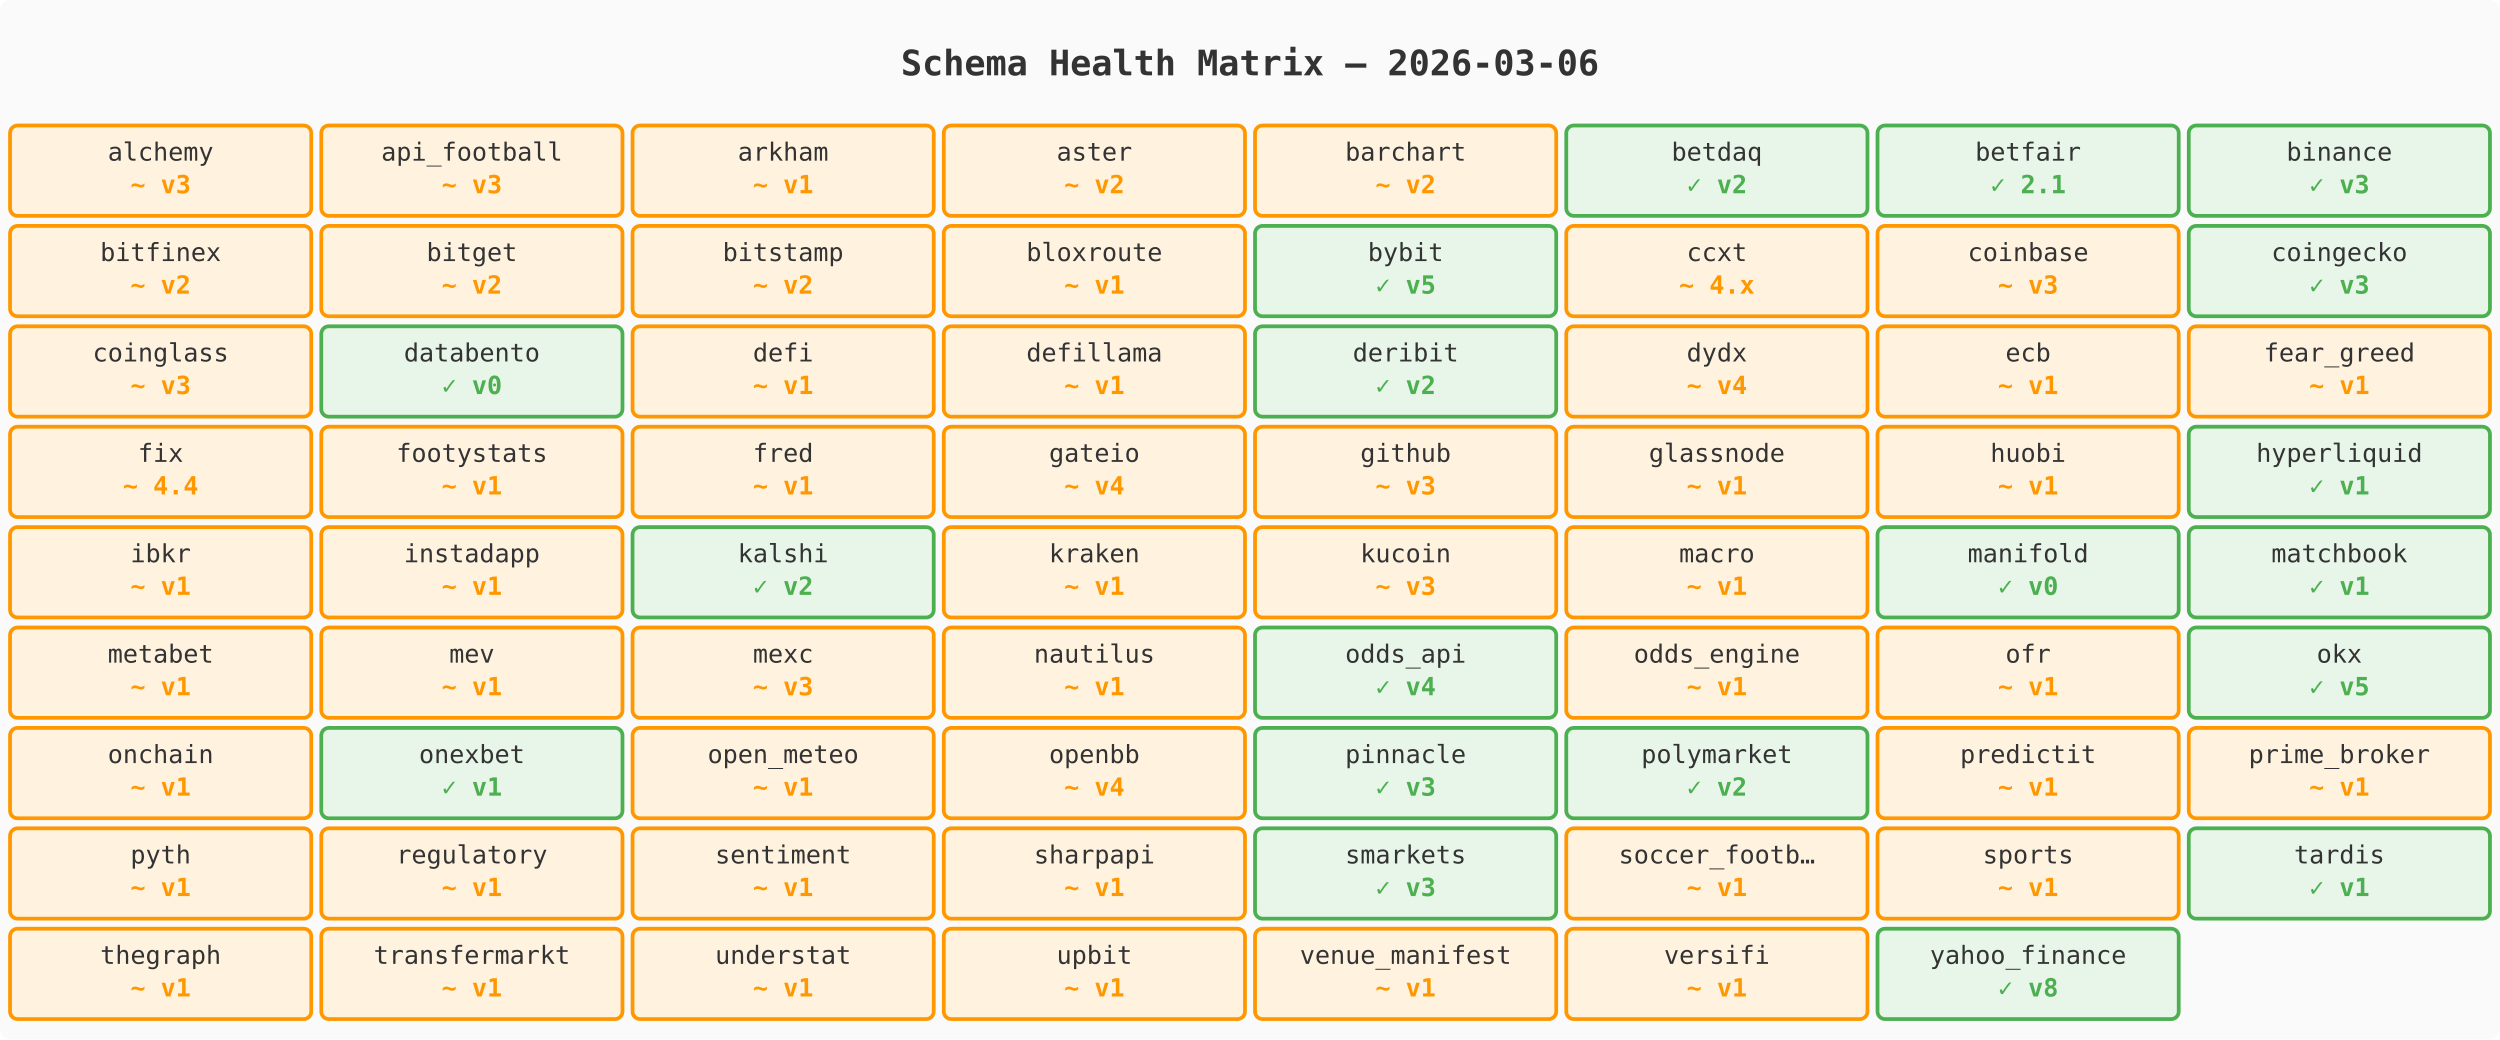
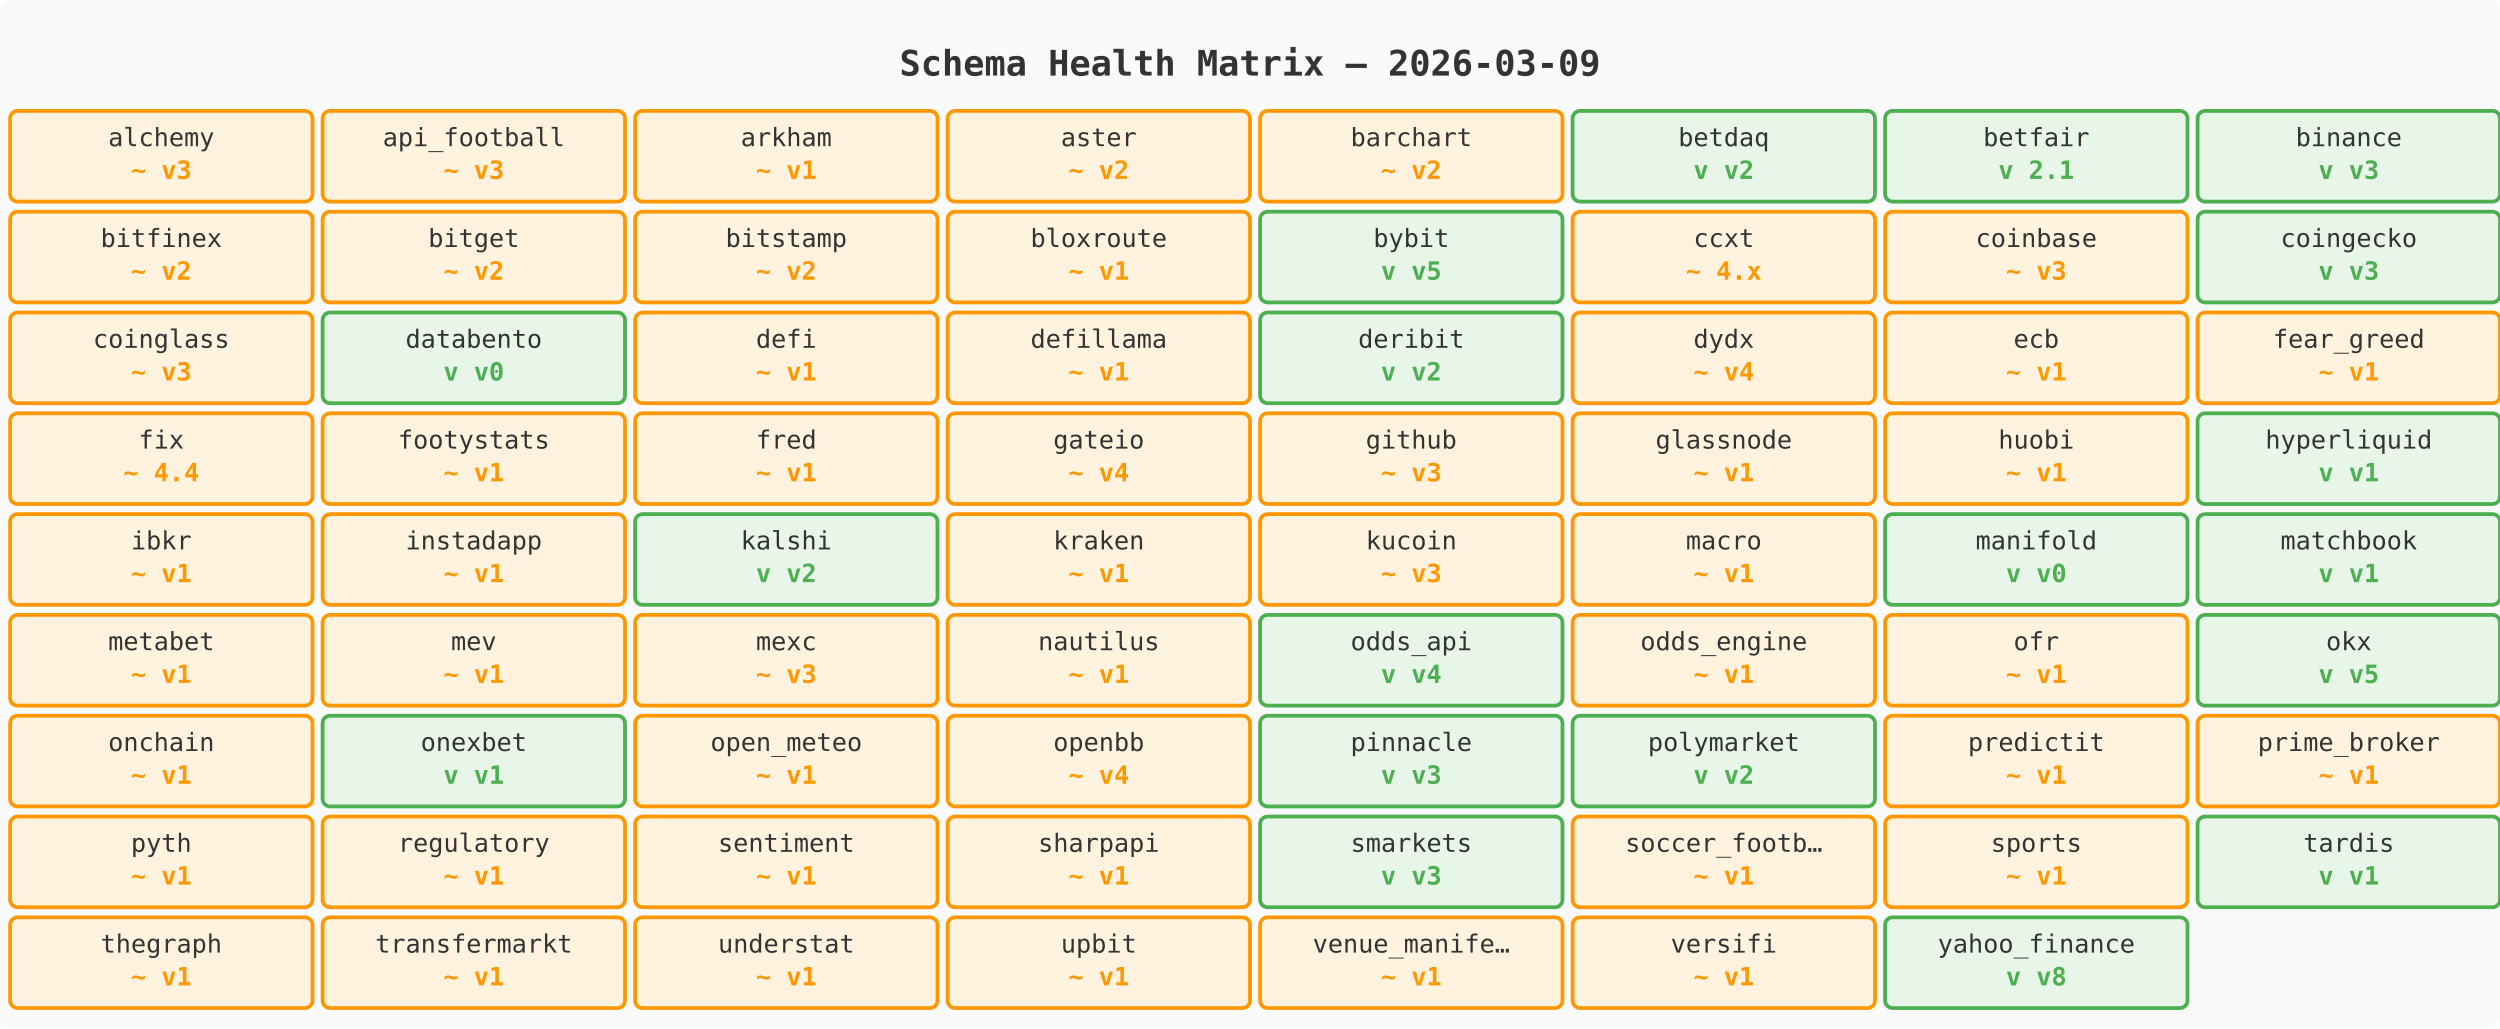
- <svg xmlns="http://www.w3.org/2000/svg" width="996" height="414" font-family="monospace" font-size="11">
-   <rect width="996" height="414" fill="#fafafa" rx="4" />
-   <text x="498" y="30" text-anchor="middle" font-size="14" font-weight="bold" fill="#333">
-     Schema Health Matrix — 2026-03-06
+ <svg xmlns="http://www.w3.org/2000/svg" width="992" height="408" font-family="monospace" font-size="11">
+   <rect width="992" height="408" fill="#fafafa" rx="4" />
+   <text x="496" y="30" text-anchor="middle" font-size="14" font-weight="bold" fill="#333">
+     Schema Health Matrix — 2026-03-09
  </text>
  <g>
-     <rect x="4" y="50" width="120" height="36" fill="#fff3e0" stroke="#ff9800" stroke-width="1.5" rx="3" />
-     <text x="64" y="64" text-anchor="middle" fill="#333" font-size="10">alchemy</text>
-     <text x="64" y="77" text-anchor="middle" fill="#ff9800" font-weight="bold" font-size="10">~ v3</text>
-   </g>
-   <g>
-     <rect x="128" y="50" width="120" height="36" fill="#fff3e0" stroke="#ff9800" stroke-width="1.5" rx="3" />
-     <text x="188" y="64" text-anchor="middle" fill="#333" font-size="10">api_football</text>
-     <text x="188" y="77" text-anchor="middle" fill="#ff9800" font-weight="bold" font-size="10">~ v3</text>
-   </g>
-   <g>
-     <rect x="252" y="50" width="120" height="36" fill="#fff3e0" stroke="#ff9800" stroke-width="1.5" rx="3" />
-     <text x="312" y="64" text-anchor="middle" fill="#333" font-size="10">arkham</text>
-     <text x="312" y="77" text-anchor="middle" fill="#ff9800" font-weight="bold" font-size="10">~ v1</text>
-   </g>
-   <g>
-     <rect x="376" y="50" width="120" height="36" fill="#fff3e0" stroke="#ff9800" stroke-width="1.5" rx="3" />
-     <text x="436" y="64" text-anchor="middle" fill="#333" font-size="10">aster</text>
-     <text x="436" y="77" text-anchor="middle" fill="#ff9800" font-weight="bold" font-size="10">~ v2</text>
-   </g>
-   <g>
-     <rect x="500" y="50" width="120" height="36" fill="#fff3e0" stroke="#ff9800" stroke-width="1.5" rx="3" />
-     <text x="560" y="64" text-anchor="middle" fill="#333" font-size="10">barchart</text>
-     <text x="560" y="77" text-anchor="middle" fill="#ff9800" font-weight="bold" font-size="10">~ v2</text>
-   </g>
-   <g>
-     <rect x="624" y="50" width="120" height="36" fill="#e8f5e9" stroke="#4caf50" stroke-width="1.5" rx="3" />
-     <text x="684" y="64" text-anchor="middle" fill="#333" font-size="10">betdaq</text>
-     <text x="684" y="77" text-anchor="middle" fill="#4caf50" font-weight="bold" font-size="10">✓ v2</text>
-   </g>
-   <g>
-     <rect x="748" y="50" width="120" height="36" fill="#e8f5e9" stroke="#4caf50" stroke-width="1.5" rx="3" />
-     <text x="808" y="64" text-anchor="middle" fill="#333" font-size="10">betfair</text>
-     <text x="808" y="77" text-anchor="middle" fill="#4caf50" font-weight="bold" font-size="10">✓ 2.1</text>
-   </g>
-   <g>
-     <rect x="872" y="50" width="120" height="36" fill="#e8f5e9" stroke="#4caf50" stroke-width="1.5" rx="3" />
-     <text x="932" y="64" text-anchor="middle" fill="#333" font-size="10">binance</text>
-     <text x="932" y="77" text-anchor="middle" fill="#4caf50" font-weight="bold" font-size="10">✓ v3</text>
-   </g>
-   <g>
-     <rect x="4" y="90" width="120" height="36" fill="#fff3e0" stroke="#ff9800" stroke-width="1.5" rx="3" />
-     <text x="64" y="104" text-anchor="middle" fill="#333" font-size="10">bitfinex</text>
-     <text x="64" y="117" text-anchor="middle" fill="#ff9800" font-weight="bold" font-size="10">~ v2</text>
-   </g>
-   <g>
-     <rect x="128" y="90" width="120" height="36" fill="#fff3e0" stroke="#ff9800" stroke-width="1.5" rx="3" />
-     <text x="188" y="104" text-anchor="middle" fill="#333" font-size="10">bitget</text>
-     <text x="188" y="117" text-anchor="middle" fill="#ff9800" font-weight="bold" font-size="10">~ v2</text>
-   </g>
-   <g>
-     <rect x="252" y="90" width="120" height="36" fill="#fff3e0" stroke="#ff9800" stroke-width="1.5" rx="3" />
-     <text x="312" y="104" text-anchor="middle" fill="#333" font-size="10">bitstamp</text>
-     <text x="312" y="117" text-anchor="middle" fill="#ff9800" font-weight="bold" font-size="10">~ v2</text>
-   </g>
-   <g>
-     <rect x="376" y="90" width="120" height="36" fill="#fff3e0" stroke="#ff9800" stroke-width="1.5" rx="3" />
-     <text x="436" y="104" text-anchor="middle" fill="#333" font-size="10">bloxroute</text>
-     <text x="436" y="117" text-anchor="middle" fill="#ff9800" font-weight="bold" font-size="10">~ v1</text>
-   </g>
-   <g>
-     <rect x="500" y="90" width="120" height="36" fill="#e8f5e9" stroke="#4caf50" stroke-width="1.5" rx="3" />
-     <text x="560" y="104" text-anchor="middle" fill="#333" font-size="10">bybit</text>
-     <text x="560" y="117" text-anchor="middle" fill="#4caf50" font-weight="bold" font-size="10">✓ v5</text>
-   </g>
-   <g>
-     <rect x="624" y="90" width="120" height="36" fill="#fff3e0" stroke="#ff9800" stroke-width="1.5" rx="3" />
-     <text x="684" y="104" text-anchor="middle" fill="#333" font-size="10">ccxt</text>
-     <text x="684" y="117" text-anchor="middle" fill="#ff9800" font-weight="bold" font-size="10">~ 4.x</text>
-   </g>
-   <g>
-     <rect x="748" y="90" width="120" height="36" fill="#fff3e0" stroke="#ff9800" stroke-width="1.5" rx="3" />
-     <text x="808" y="104" text-anchor="middle" fill="#333" font-size="10">coinbase</text>
-     <text x="808" y="117" text-anchor="middle" fill="#ff9800" font-weight="bold" font-size="10">~ v3</text>
-   </g>
-   <g>
-     <rect x="872" y="90" width="120" height="36" fill="#e8f5e9" stroke="#4caf50" stroke-width="1.5" rx="3" />
-     <text x="932" y="104" text-anchor="middle" fill="#333" font-size="10">coingecko</text>
-     <text x="932" y="117" text-anchor="middle" fill="#4caf50" font-weight="bold" font-size="10">✓ v3</text>
-   </g>
-   <g>
-     <rect x="4" y="130" width="120" height="36" fill="#fff3e0" stroke="#ff9800" stroke-width="1.5" rx="3" />
-     <text x="64" y="144" text-anchor="middle" fill="#333" font-size="10">coinglass</text>
-     <text x="64" y="157" text-anchor="middle" fill="#ff9800" font-weight="bold" font-size="10">~ v3</text>
-   </g>
-   <g>
-     <rect x="128" y="130" width="120" height="36" fill="#e8f5e9" stroke="#4caf50" stroke-width="1.5" rx="3" />
-     <text x="188" y="144" text-anchor="middle" fill="#333" font-size="10">databento</text>
-     <text x="188" y="157" text-anchor="middle" fill="#4caf50" font-weight="bold" font-size="10">✓ v0</text>
-   </g>
-   <g>
-     <rect x="252" y="130" width="120" height="36" fill="#fff3e0" stroke="#ff9800" stroke-width="1.5" rx="3" />
-     <text x="312" y="144" text-anchor="middle" fill="#333" font-size="10">defi</text>
-     <text x="312" y="157" text-anchor="middle" fill="#ff9800" font-weight="bold" font-size="10">~ v1</text>
-   </g>
-   <g>
-     <rect x="376" y="130" width="120" height="36" fill="#fff3e0" stroke="#ff9800" stroke-width="1.5" rx="3" />
-     <text x="436" y="144" text-anchor="middle" fill="#333" font-size="10">defillama</text>
-     <text x="436" y="157" text-anchor="middle" fill="#ff9800" font-weight="bold" font-size="10">~ v1</text>
-   </g>
-   <g>
-     <rect x="500" y="130" width="120" height="36" fill="#e8f5e9" stroke="#4caf50" stroke-width="1.5" rx="3" />
-     <text x="560" y="144" text-anchor="middle" fill="#333" font-size="10">deribit</text>
-     <text x="560" y="157" text-anchor="middle" fill="#4caf50" font-weight="bold" font-size="10">✓ v2</text>
-   </g>
-   <g>
-     <rect x="624" y="130" width="120" height="36" fill="#fff3e0" stroke="#ff9800" stroke-width="1.5" rx="3" />
-     <text x="684" y="144" text-anchor="middle" fill="#333" font-size="10">dydx</text>
-     <text x="684" y="157" text-anchor="middle" fill="#ff9800" font-weight="bold" font-size="10">~ v4</text>
-   </g>
-   <g>
-     <rect x="748" y="130" width="120" height="36" fill="#fff3e0" stroke="#ff9800" stroke-width="1.5" rx="3" />
-     <text x="808" y="144" text-anchor="middle" fill="#333" font-size="10">ecb</text>
-     <text x="808" y="157" text-anchor="middle" fill="#ff9800" font-weight="bold" font-size="10">~ v1</text>
-   </g>
-   <g>
-     <rect x="872" y="130" width="120" height="36" fill="#fff3e0" stroke="#ff9800" stroke-width="1.5" rx="3" />
-     <text x="932" y="144" text-anchor="middle" fill="#333" font-size="10">fear_greed</text>
-     <text x="932" y="157" text-anchor="middle" fill="#ff9800" font-weight="bold" font-size="10">~ v1</text>
-   </g>
-   <g>
-     <rect x="4" y="170" width="120" height="36" fill="#fff3e0" stroke="#ff9800" stroke-width="1.5" rx="3" />
-     <text x="64" y="184" text-anchor="middle" fill="#333" font-size="10">fix</text>
-     <text x="64" y="197" text-anchor="middle" fill="#ff9800" font-weight="bold" font-size="10">~ 4.4</text>
-   </g>
-   <g>
-     <rect x="128" y="170" width="120" height="36" fill="#fff3e0" stroke="#ff9800" stroke-width="1.5" rx="3" />
-     <text x="188" y="184" text-anchor="middle" fill="#333" font-size="10">footystats</text>
-     <text x="188" y="197" text-anchor="middle" fill="#ff9800" font-weight="bold" font-size="10">~ v1</text>
-   </g>
-   <g>
-     <rect x="252" y="170" width="120" height="36" fill="#fff3e0" stroke="#ff9800" stroke-width="1.5" rx="3" />
-     <text x="312" y="184" text-anchor="middle" fill="#333" font-size="10">fred</text>
-     <text x="312" y="197" text-anchor="middle" fill="#ff9800" font-weight="bold" font-size="10">~ v1</text>
-   </g>
-   <g>
-     <rect x="376" y="170" width="120" height="36" fill="#fff3e0" stroke="#ff9800" stroke-width="1.5" rx="3" />
-     <text x="436" y="184" text-anchor="middle" fill="#333" font-size="10">gateio</text>
-     <text x="436" y="197" text-anchor="middle" fill="#ff9800" font-weight="bold" font-size="10">~ v4</text>
-   </g>
-   <g>
-     <rect x="500" y="170" width="120" height="36" fill="#fff3e0" stroke="#ff9800" stroke-width="1.5" rx="3" />
-     <text x="560" y="184" text-anchor="middle" fill="#333" font-size="10">github</text>
-     <text x="560" y="197" text-anchor="middle" fill="#ff9800" font-weight="bold" font-size="10">~ v3</text>
-   </g>
-   <g>
-     <rect x="624" y="170" width="120" height="36" fill="#fff3e0" stroke="#ff9800" stroke-width="1.5" rx="3" />
-     <text x="684" y="184" text-anchor="middle" fill="#333" font-size="10">glassnode</text>
-     <text x="684" y="197" text-anchor="middle" fill="#ff9800" font-weight="bold" font-size="10">~ v1</text>
-   </g>
-   <g>
-     <rect x="748" y="170" width="120" height="36" fill="#fff3e0" stroke="#ff9800" stroke-width="1.5" rx="3" />
-     <text x="808" y="184" text-anchor="middle" fill="#333" font-size="10">huobi</text>
-     <text x="808" y="197" text-anchor="middle" fill="#ff9800" font-weight="bold" font-size="10">~ v1</text>
-   </g>
-   <g>
-     <rect x="872" y="170" width="120" height="36" fill="#e8f5e9" stroke="#4caf50" stroke-width="1.5" rx="3" />
-     <text x="932" y="184" text-anchor="middle" fill="#333" font-size="10">hyperliquid</text>
-     <text x="932" y="197" text-anchor="middle" fill="#4caf50" font-weight="bold" font-size="10">✓ v1</text>
-   </g>
-   <g>
-     <rect x="4" y="210" width="120" height="36" fill="#fff3e0" stroke="#ff9800" stroke-width="1.5" rx="3" />
-     <text x="64" y="224" text-anchor="middle" fill="#333" font-size="10">ibkr</text>
-     <text x="64" y="237" text-anchor="middle" fill="#ff9800" font-weight="bold" font-size="10">~ v1</text>
-   </g>
-   <g>
-     <rect x="128" y="210" width="120" height="36" fill="#fff3e0" stroke="#ff9800" stroke-width="1.5" rx="3" />
-     <text x="188" y="224" text-anchor="middle" fill="#333" font-size="10">instadapp</text>
-     <text x="188" y="237" text-anchor="middle" fill="#ff9800" font-weight="bold" font-size="10">~ v1</text>
-   </g>
-   <g>
-     <rect x="252" y="210" width="120" height="36" fill="#e8f5e9" stroke="#4caf50" stroke-width="1.5" rx="3" />
-     <text x="312" y="224" text-anchor="middle" fill="#333" font-size="10">kalshi</text>
-     <text x="312" y="237" text-anchor="middle" fill="#4caf50" font-weight="bold" font-size="10">✓ v2</text>
-   </g>
-   <g>
-     <rect x="376" y="210" width="120" height="36" fill="#fff3e0" stroke="#ff9800" stroke-width="1.5" rx="3" />
-     <text x="436" y="224" text-anchor="middle" fill="#333" font-size="10">kraken</text>
-     <text x="436" y="237" text-anchor="middle" fill="#ff9800" font-weight="bold" font-size="10">~ v1</text>
-   </g>
-   <g>
-     <rect x="500" y="210" width="120" height="36" fill="#fff3e0" stroke="#ff9800" stroke-width="1.5" rx="3" />
-     <text x="560" y="224" text-anchor="middle" fill="#333" font-size="10">kucoin</text>
-     <text x="560" y="237" text-anchor="middle" fill="#ff9800" font-weight="bold" font-size="10">~ v3</text>
-   </g>
-   <g>
-     <rect x="624" y="210" width="120" height="36" fill="#fff3e0" stroke="#ff9800" stroke-width="1.5" rx="3" />
-     <text x="684" y="224" text-anchor="middle" fill="#333" font-size="10">macro</text>
-     <text x="684" y="237" text-anchor="middle" fill="#ff9800" font-weight="bold" font-size="10">~ v1</text>
-   </g>
-   <g>
-     <rect x="748" y="210" width="120" height="36" fill="#e8f5e9" stroke="#4caf50" stroke-width="1.5" rx="3" />
-     <text x="808" y="224" text-anchor="middle" fill="#333" font-size="10">manifold</text>
-     <text x="808" y="237" text-anchor="middle" fill="#4caf50" font-weight="bold" font-size="10">✓ v0</text>
-   </g>
-   <g>
-     <rect x="872" y="210" width="120" height="36" fill="#e8f5e9" stroke="#4caf50" stroke-width="1.5" rx="3" />
-     <text x="932" y="224" text-anchor="middle" fill="#333" font-size="10">matchbook</text>
-     <text x="932" y="237" text-anchor="middle" fill="#4caf50" font-weight="bold" font-size="10">✓ v1</text>
-   </g>
-   <g>
-     <rect x="4" y="250" width="120" height="36" fill="#fff3e0" stroke="#ff9800" stroke-width="1.5" rx="3" />
-     <text x="64" y="264" text-anchor="middle" fill="#333" font-size="10">metabet</text>
-     <text x="64" y="277" text-anchor="middle" fill="#ff9800" font-weight="bold" font-size="10">~ v1</text>
-   </g>
-   <g>
-     <rect x="128" y="250" width="120" height="36" fill="#fff3e0" stroke="#ff9800" stroke-width="1.5" rx="3" />
-     <text x="188" y="264" text-anchor="middle" fill="#333" font-size="10">mev</text>
-     <text x="188" y="277" text-anchor="middle" fill="#ff9800" font-weight="bold" font-size="10">~ v1</text>
-   </g>
-   <g>
-     <rect x="252" y="250" width="120" height="36" fill="#fff3e0" stroke="#ff9800" stroke-width="1.5" rx="3" />
-     <text x="312" y="264" text-anchor="middle" fill="#333" font-size="10">mexc</text>
-     <text x="312" y="277" text-anchor="middle" fill="#ff9800" font-weight="bold" font-size="10">~ v3</text>
-   </g>
-   <g>
-     <rect x="376" y="250" width="120" height="36" fill="#fff3e0" stroke="#ff9800" stroke-width="1.5" rx="3" />
-     <text x="436" y="264" text-anchor="middle" fill="#333" font-size="10">nautilus</text>
-     <text x="436" y="277" text-anchor="middle" fill="#ff9800" font-weight="bold" font-size="10">~ v1</text>
-   </g>
-   <g>
-     <rect x="500" y="250" width="120" height="36" fill="#e8f5e9" stroke="#4caf50" stroke-width="1.5" rx="3" />
-     <text x="560" y="264" text-anchor="middle" fill="#333" font-size="10">odds_api</text>
-     <text x="560" y="277" text-anchor="middle" fill="#4caf50" font-weight="bold" font-size="10">✓ v4</text>
-   </g>
-   <g>
-     <rect x="624" y="250" width="120" height="36" fill="#fff3e0" stroke="#ff9800" stroke-width="1.5" rx="3" />
-     <text x="684" y="264" text-anchor="middle" fill="#333" font-size="10">odds_engine</text>
-     <text x="684" y="277" text-anchor="middle" fill="#ff9800" font-weight="bold" font-size="10">~ v1</text>
-   </g>
-   <g>
-     <rect x="748" y="250" width="120" height="36" fill="#fff3e0" stroke="#ff9800" stroke-width="1.5" rx="3" />
-     <text x="808" y="264" text-anchor="middle" fill="#333" font-size="10">ofr</text>
-     <text x="808" y="277" text-anchor="middle" fill="#ff9800" font-weight="bold" font-size="10">~ v1</text>
-   </g>
-   <g>
-     <rect x="872" y="250" width="120" height="36" fill="#e8f5e9" stroke="#4caf50" stroke-width="1.5" rx="3" />
-     <text x="932" y="264" text-anchor="middle" fill="#333" font-size="10">okx</text>
-     <text x="932" y="277" text-anchor="middle" fill="#4caf50" font-weight="bold" font-size="10">✓ v5</text>
-   </g>
-   <g>
-     <rect x="4" y="290" width="120" height="36" fill="#fff3e0" stroke="#ff9800" stroke-width="1.5" rx="3" />
-     <text x="64" y="304" text-anchor="middle" fill="#333" font-size="10">onchain</text>
-     <text x="64" y="317" text-anchor="middle" fill="#ff9800" font-weight="bold" font-size="10">~ v1</text>
-   </g>
-   <g>
-     <rect x="128" y="290" width="120" height="36" fill="#e8f5e9" stroke="#4caf50" stroke-width="1.5" rx="3" />
-     <text x="188" y="304" text-anchor="middle" fill="#333" font-size="10">onexbet</text>
-     <text x="188" y="317" text-anchor="middle" fill="#4caf50" font-weight="bold" font-size="10">✓ v1</text>
-   </g>
-   <g>
-     <rect x="252" y="290" width="120" height="36" fill="#fff3e0" stroke="#ff9800" stroke-width="1.5" rx="3" />
-     <text x="312" y="304" text-anchor="middle" fill="#333" font-size="10">open_meteo</text>
-     <text x="312" y="317" text-anchor="middle" fill="#ff9800" font-weight="bold" font-size="10">~ v1</text>
-   </g>
-   <g>
-     <rect x="376" y="290" width="120" height="36" fill="#fff3e0" stroke="#ff9800" stroke-width="1.5" rx="3" />
-     <text x="436" y="304" text-anchor="middle" fill="#333" font-size="10">openbb</text>
-     <text x="436" y="317" text-anchor="middle" fill="#ff9800" font-weight="bold" font-size="10">~ v4</text>
-   </g>
-   <g>
-     <rect x="500" y="290" width="120" height="36" fill="#e8f5e9" stroke="#4caf50" stroke-width="1.5" rx="3" />
-     <text x="560" y="304" text-anchor="middle" fill="#333" font-size="10">pinnacle</text>
-     <text x="560" y="317" text-anchor="middle" fill="#4caf50" font-weight="bold" font-size="10">✓ v3</text>
-   </g>
-   <g>
-     <rect x="624" y="290" width="120" height="36" fill="#e8f5e9" stroke="#4caf50" stroke-width="1.5" rx="3" />
-     <text x="684" y="304" text-anchor="middle" fill="#333" font-size="10">polymarket</text>
-     <text x="684" y="317" text-anchor="middle" fill="#4caf50" font-weight="bold" font-size="10">✓ v2</text>
-   </g>
-   <g>
-     <rect x="748" y="290" width="120" height="36" fill="#fff3e0" stroke="#ff9800" stroke-width="1.5" rx="3" />
-     <text x="808" y="304" text-anchor="middle" fill="#333" font-size="10">predictit</text>
-     <text x="808" y="317" text-anchor="middle" fill="#ff9800" font-weight="bold" font-size="10">~ v1</text>
-   </g>
-   <g>
-     <rect x="872" y="290" width="120" height="36" fill="#fff3e0" stroke="#ff9800" stroke-width="1.5" rx="3" />
-     <text x="932" y="304" text-anchor="middle" fill="#333" font-size="10">prime_broker</text>
-     <text x="932" y="317" text-anchor="middle" fill="#ff9800" font-weight="bold" font-size="10">~ v1</text>
-   </g>
-   <g>
-     <rect x="4" y="330" width="120" height="36" fill="#fff3e0" stroke="#ff9800" stroke-width="1.5" rx="3" />
-     <text x="64" y="344" text-anchor="middle" fill="#333" font-size="10">pyth</text>
-     <text x="64" y="357" text-anchor="middle" fill="#ff9800" font-weight="bold" font-size="10">~ v1</text>
-   </g>
-   <g>
-     <rect x="128" y="330" width="120" height="36" fill="#fff3e0" stroke="#ff9800" stroke-width="1.5" rx="3" />
-     <text x="188" y="344" text-anchor="middle" fill="#333" font-size="10">regulatory</text>
-     <text x="188" y="357" text-anchor="middle" fill="#ff9800" font-weight="bold" font-size="10">~ v1</text>
-   </g>
-   <g>
-     <rect x="252" y="330" width="120" height="36" fill="#fff3e0" stroke="#ff9800" stroke-width="1.5" rx="3" />
-     <text x="312" y="344" text-anchor="middle" fill="#333" font-size="10">sentiment</text>
-     <text x="312" y="357" text-anchor="middle" fill="#ff9800" font-weight="bold" font-size="10">~ v1</text>
-   </g>
-   <g>
-     <rect x="376" y="330" width="120" height="36" fill="#fff3e0" stroke="#ff9800" stroke-width="1.5" rx="3" />
-     <text x="436" y="344" text-anchor="middle" fill="#333" font-size="10">sharpapi</text>
-     <text x="436" y="357" text-anchor="middle" fill="#ff9800" font-weight="bold" font-size="10">~ v1</text>
-   </g>
-   <g>
-     <rect x="500" y="330" width="120" height="36" fill="#e8f5e9" stroke="#4caf50" stroke-width="1.5" rx="3" />
-     <text x="560" y="344" text-anchor="middle" fill="#333" font-size="10">smarkets</text>
-     <text x="560" y="357" text-anchor="middle" fill="#4caf50" font-weight="bold" font-size="10">✓ v3</text>
-   </g>
-   <g>
-     <rect x="624" y="330" width="120" height="36" fill="#fff3e0" stroke="#ff9800" stroke-width="1.5" rx="3" />
-     <text x="684" y="344" text-anchor="middle" fill="#333" font-size="10">soccer_footb…</text>
-     <text x="684" y="357" text-anchor="middle" fill="#ff9800" font-weight="bold" font-size="10">~ v1</text>
-   </g>
-   <g>
-     <rect x="748" y="330" width="120" height="36" fill="#fff3e0" stroke="#ff9800" stroke-width="1.5" rx="3" />
-     <text x="808" y="344" text-anchor="middle" fill="#333" font-size="10">sports</text>
-     <text x="808" y="357" text-anchor="middle" fill="#ff9800" font-weight="bold" font-size="10">~ v1</text>
-   </g>
-   <g>
-     <rect x="872" y="330" width="120" height="36" fill="#e8f5e9" stroke="#4caf50" stroke-width="1.5" rx="3" />
-     <text x="932" y="344" text-anchor="middle" fill="#333" font-size="10">tardis</text>
-     <text x="932" y="357" text-anchor="middle" fill="#4caf50" font-weight="bold" font-size="10">✓ v1</text>
-   </g>
-   <g>
-     <rect x="4" y="370" width="120" height="36" fill="#fff3e0" stroke="#ff9800" stroke-width="1.5" rx="3" />
-     <text x="64" y="384" text-anchor="middle" fill="#333" font-size="10">thegraph</text>
-     <text x="64" y="397" text-anchor="middle" fill="#ff9800" font-weight="bold" font-size="10">~ v1</text>
-   </g>
-   <g>
-     <rect x="128" y="370" width="120" height="36" fill="#fff3e0" stroke="#ff9800" stroke-width="1.5" rx="3" />
-     <text x="188" y="384" text-anchor="middle" fill="#333" font-size="10">transfermarkt</text>
-     <text x="188" y="397" text-anchor="middle" fill="#ff9800" font-weight="bold" font-size="10">~ v1</text>
-   </g>
-   <g>
-     <rect x="252" y="370" width="120" height="36" fill="#fff3e0" stroke="#ff9800" stroke-width="1.5" rx="3" />
-     <text x="312" y="384" text-anchor="middle" fill="#333" font-size="10">understat</text>
-     <text x="312" y="397" text-anchor="middle" fill="#ff9800" font-weight="bold" font-size="10">~ v1</text>
-   </g>
-   <g>
-     <rect x="376" y="370" width="120" height="36" fill="#fff3e0" stroke="#ff9800" stroke-width="1.5" rx="3" />
-     <text x="436" y="384" text-anchor="middle" fill="#333" font-size="10">upbit</text>
-     <text x="436" y="397" text-anchor="middle" fill="#ff9800" font-weight="bold" font-size="10">~ v1</text>
-   </g>
-   <g>
-     <rect x="500" y="370" width="120" height="36" fill="#fff3e0" stroke="#ff9800" stroke-width="1.5" rx="3" />
-     <text x="560" y="384" text-anchor="middle" fill="#333" font-size="10">venue_manifest</text>
-     <text x="560" y="397" text-anchor="middle" fill="#ff9800" font-weight="bold" font-size="10">~ v1</text>
-   </g>
-   <g>
-     <rect x="624" y="370" width="120" height="36" fill="#fff3e0" stroke="#ff9800" stroke-width="1.5" rx="3" />
-     <text x="684" y="384" text-anchor="middle" fill="#333" font-size="10">versifi</text>
-     <text x="684" y="397" text-anchor="middle" fill="#ff9800" font-weight="bold" font-size="10">~ v1</text>
-   </g>
-   <g>
-     <rect x="748" y="370" width="120" height="36" fill="#e8f5e9" stroke="#4caf50" stroke-width="1.5" rx="3" />
-     <text x="808" y="384" text-anchor="middle" fill="#333" font-size="10">yahoo_finance</text>
-     <text x="808" y="397" text-anchor="middle" fill="#4caf50" font-weight="bold" font-size="10">✓ v8</text>
+     <rect x="4" y="44" width="120" height="36" fill="#fff3e0" stroke="#ff9800" stroke-width="1.5" rx="3" />
+     <text x="64" y="58" text-anchor="middle" fill="#333" font-size="10">alchemy</text>
+     <text x="64" y="71" text-anchor="middle" fill="#ff9800" font-weight="bold" font-size="10">~ v3</text>
+   </g>
+   <g>
+     <rect x="128" y="44" width="120" height="36" fill="#fff3e0" stroke="#ff9800" stroke-width="1.5" rx="3" />
+     <text x="188" y="58" text-anchor="middle" fill="#333" font-size="10">api_football</text>
+     <text x="188" y="71" text-anchor="middle" fill="#ff9800" font-weight="bold" font-size="10">~ v3</text>
+   </g>
+   <g>
+     <rect x="252" y="44" width="120" height="36" fill="#fff3e0" stroke="#ff9800" stroke-width="1.5" rx="3" />
+     <text x="312" y="58" text-anchor="middle" fill="#333" font-size="10">arkham</text>
+     <text x="312" y="71" text-anchor="middle" fill="#ff9800" font-weight="bold" font-size="10">~ v1</text>
+   </g>
+   <g>
+     <rect x="376" y="44" width="120" height="36" fill="#fff3e0" stroke="#ff9800" stroke-width="1.5" rx="3" />
+     <text x="436" y="58" text-anchor="middle" fill="#333" font-size="10">aster</text>
+     <text x="436" y="71" text-anchor="middle" fill="#ff9800" font-weight="bold" font-size="10">~ v2</text>
+   </g>
+   <g>
+     <rect x="500" y="44" width="120" height="36" fill="#fff3e0" stroke="#ff9800" stroke-width="1.5" rx="3" />
+     <text x="560" y="58" text-anchor="middle" fill="#333" font-size="10">barchart</text>
+     <text x="560" y="71" text-anchor="middle" fill="#ff9800" font-weight="bold" font-size="10">~ v2</text>
+   </g>
+   <g>
+     <rect x="624" y="44" width="120" height="36" fill="#e8f5e9" stroke="#4caf50" stroke-width="1.5" rx="3" />
+     <text x="684" y="58" text-anchor="middle" fill="#333" font-size="10">betdaq</text>
+     <text x="684" y="71" text-anchor="middle" fill="#4caf50" font-weight="bold" font-size="10">v v2</text>
+   </g>
+   <g>
+     <rect x="748" y="44" width="120" height="36" fill="#e8f5e9" stroke="#4caf50" stroke-width="1.5" rx="3" />
+     <text x="808" y="58" text-anchor="middle" fill="#333" font-size="10">betfair</text>
+     <text x="808" y="71" text-anchor="middle" fill="#4caf50" font-weight="bold" font-size="10">v 2.1</text>
+   </g>
+   <g>
+     <rect x="872" y="44" width="120" height="36" fill="#e8f5e9" stroke="#4caf50" stroke-width="1.5" rx="3" />
+     <text x="932" y="58" text-anchor="middle" fill="#333" font-size="10">binance</text>
+     <text x="932" y="71" text-anchor="middle" fill="#4caf50" font-weight="bold" font-size="10">v v3</text>
+   </g>
+   <g>
+     <rect x="4" y="84" width="120" height="36" fill="#fff3e0" stroke="#ff9800" stroke-width="1.5" rx="3" />
+     <text x="64" y="98" text-anchor="middle" fill="#333" font-size="10">bitfinex</text>
+     <text x="64" y="111" text-anchor="middle" fill="#ff9800" font-weight="bold" font-size="10">~ v2</text>
+   </g>
+   <g>
+     <rect x="128" y="84" width="120" height="36" fill="#fff3e0" stroke="#ff9800" stroke-width="1.5" rx="3" />
+     <text x="188" y="98" text-anchor="middle" fill="#333" font-size="10">bitget</text>
+     <text x="188" y="111" text-anchor="middle" fill="#ff9800" font-weight="bold" font-size="10">~ v2</text>
+   </g>
+   <g>
+     <rect x="252" y="84" width="120" height="36" fill="#fff3e0" stroke="#ff9800" stroke-width="1.5" rx="3" />
+     <text x="312" y="98" text-anchor="middle" fill="#333" font-size="10">bitstamp</text>
+     <text x="312" y="111" text-anchor="middle" fill="#ff9800" font-weight="bold" font-size="10">~ v2</text>
+   </g>
+   <g>
+     <rect x="376" y="84" width="120" height="36" fill="#fff3e0" stroke="#ff9800" stroke-width="1.5" rx="3" />
+     <text x="436" y="98" text-anchor="middle" fill="#333" font-size="10">bloxroute</text>
+     <text x="436" y="111" text-anchor="middle" fill="#ff9800" font-weight="bold" font-size="10">~ v1</text>
+   </g>
+   <g>
+     <rect x="500" y="84" width="120" height="36" fill="#e8f5e9" stroke="#4caf50" stroke-width="1.5" rx="3" />
+     <text x="560" y="98" text-anchor="middle" fill="#333" font-size="10">bybit</text>
+     <text x="560" y="111" text-anchor="middle" fill="#4caf50" font-weight="bold" font-size="10">v v5</text>
+   </g>
+   <g>
+     <rect x="624" y="84" width="120" height="36" fill="#fff3e0" stroke="#ff9800" stroke-width="1.5" rx="3" />
+     <text x="684" y="98" text-anchor="middle" fill="#333" font-size="10">ccxt</text>
+     <text x="684" y="111" text-anchor="middle" fill="#ff9800" font-weight="bold" font-size="10">~ 4.x</text>
+   </g>
+   <g>
+     <rect x="748" y="84" width="120" height="36" fill="#fff3e0" stroke="#ff9800" stroke-width="1.5" rx="3" />
+     <text x="808" y="98" text-anchor="middle" fill="#333" font-size="10">coinbase</text>
+     <text x="808" y="111" text-anchor="middle" fill="#ff9800" font-weight="bold" font-size="10">~ v3</text>
+   </g>
+   <g>
+     <rect x="872" y="84" width="120" height="36" fill="#e8f5e9" stroke="#4caf50" stroke-width="1.5" rx="3" />
+     <text x="932" y="98" text-anchor="middle" fill="#333" font-size="10">coingecko</text>
+     <text x="932" y="111" text-anchor="middle" fill="#4caf50" font-weight="bold" font-size="10">v v3</text>
+   </g>
+   <g>
+     <rect x="4" y="124" width="120" height="36" fill="#fff3e0" stroke="#ff9800" stroke-width="1.5" rx="3" />
+     <text x="64" y="138" text-anchor="middle" fill="#333" font-size="10">coinglass</text>
+     <text x="64" y="151" text-anchor="middle" fill="#ff9800" font-weight="bold" font-size="10">~ v3</text>
+   </g>
+   <g>
+     <rect x="128" y="124" width="120" height="36" fill="#e8f5e9" stroke="#4caf50" stroke-width="1.5" rx="3" />
+     <text x="188" y="138" text-anchor="middle" fill="#333" font-size="10">databento</text>
+     <text x="188" y="151" text-anchor="middle" fill="#4caf50" font-weight="bold" font-size="10">v v0</text>
+   </g>
+   <g>
+     <rect x="252" y="124" width="120" height="36" fill="#fff3e0" stroke="#ff9800" stroke-width="1.5" rx="3" />
+     <text x="312" y="138" text-anchor="middle" fill="#333" font-size="10">defi</text>
+     <text x="312" y="151" text-anchor="middle" fill="#ff9800" font-weight="bold" font-size="10">~ v1</text>
+   </g>
+   <g>
+     <rect x="376" y="124" width="120" height="36" fill="#fff3e0" stroke="#ff9800" stroke-width="1.5" rx="3" />
+     <text x="436" y="138" text-anchor="middle" fill="#333" font-size="10">defillama</text>
+     <text x="436" y="151" text-anchor="middle" fill="#ff9800" font-weight="bold" font-size="10">~ v1</text>
+   </g>
+   <g>
+     <rect x="500" y="124" width="120" height="36" fill="#e8f5e9" stroke="#4caf50" stroke-width="1.5" rx="3" />
+     <text x="560" y="138" text-anchor="middle" fill="#333" font-size="10">deribit</text>
+     <text x="560" y="151" text-anchor="middle" fill="#4caf50" font-weight="bold" font-size="10">v v2</text>
+   </g>
+   <g>
+     <rect x="624" y="124" width="120" height="36" fill="#fff3e0" stroke="#ff9800" stroke-width="1.5" rx="3" />
+     <text x="684" y="138" text-anchor="middle" fill="#333" font-size="10">dydx</text>
+     <text x="684" y="151" text-anchor="middle" fill="#ff9800" font-weight="bold" font-size="10">~ v4</text>
+   </g>
+   <g>
+     <rect x="748" y="124" width="120" height="36" fill="#fff3e0" stroke="#ff9800" stroke-width="1.5" rx="3" />
+     <text x="808" y="138" text-anchor="middle" fill="#333" font-size="10">ecb</text>
+     <text x="808" y="151" text-anchor="middle" fill="#ff9800" font-weight="bold" font-size="10">~ v1</text>
+   </g>
+   <g>
+     <rect x="872" y="124" width="120" height="36" fill="#fff3e0" stroke="#ff9800" stroke-width="1.5" rx="3" />
+     <text x="932" y="138" text-anchor="middle" fill="#333" font-size="10">fear_greed</text>
+     <text x="932" y="151" text-anchor="middle" fill="#ff9800" font-weight="bold" font-size="10">~ v1</text>
+   </g>
+   <g>
+     <rect x="4" y="164" width="120" height="36" fill="#fff3e0" stroke="#ff9800" stroke-width="1.5" rx="3" />
+     <text x="64" y="178" text-anchor="middle" fill="#333" font-size="10">fix</text>
+     <text x="64" y="191" text-anchor="middle" fill="#ff9800" font-weight="bold" font-size="10">~ 4.4</text>
+   </g>
+   <g>
+     <rect x="128" y="164" width="120" height="36" fill="#fff3e0" stroke="#ff9800" stroke-width="1.5" rx="3" />
+     <text x="188" y="178" text-anchor="middle" fill="#333" font-size="10">footystats</text>
+     <text x="188" y="191" text-anchor="middle" fill="#ff9800" font-weight="bold" font-size="10">~ v1</text>
+   </g>
+   <g>
+     <rect x="252" y="164" width="120" height="36" fill="#fff3e0" stroke="#ff9800" stroke-width="1.5" rx="3" />
+     <text x="312" y="178" text-anchor="middle" fill="#333" font-size="10">fred</text>
+     <text x="312" y="191" text-anchor="middle" fill="#ff9800" font-weight="bold" font-size="10">~ v1</text>
+   </g>
+   <g>
+     <rect x="376" y="164" width="120" height="36" fill="#fff3e0" stroke="#ff9800" stroke-width="1.5" rx="3" />
+     <text x="436" y="178" text-anchor="middle" fill="#333" font-size="10">gateio</text>
+     <text x="436" y="191" text-anchor="middle" fill="#ff9800" font-weight="bold" font-size="10">~ v4</text>
+   </g>
+   <g>
+     <rect x="500" y="164" width="120" height="36" fill="#fff3e0" stroke="#ff9800" stroke-width="1.5" rx="3" />
+     <text x="560" y="178" text-anchor="middle" fill="#333" font-size="10">github</text>
+     <text x="560" y="191" text-anchor="middle" fill="#ff9800" font-weight="bold" font-size="10">~ v3</text>
+   </g>
+   <g>
+     <rect x="624" y="164" width="120" height="36" fill="#fff3e0" stroke="#ff9800" stroke-width="1.5" rx="3" />
+     <text x="684" y="178" text-anchor="middle" fill="#333" font-size="10">glassnode</text>
+     <text x="684" y="191" text-anchor="middle" fill="#ff9800" font-weight="bold" font-size="10">~ v1</text>
+   </g>
+   <g>
+     <rect x="748" y="164" width="120" height="36" fill="#fff3e0" stroke="#ff9800" stroke-width="1.5" rx="3" />
+     <text x="808" y="178" text-anchor="middle" fill="#333" font-size="10">huobi</text>
+     <text x="808" y="191" text-anchor="middle" fill="#ff9800" font-weight="bold" font-size="10">~ v1</text>
+   </g>
+   <g>
+     <rect x="872" y="164" width="120" height="36" fill="#e8f5e9" stroke="#4caf50" stroke-width="1.5" rx="3" />
+     <text x="932" y="178" text-anchor="middle" fill="#333" font-size="10">hyperliquid</text>
+     <text x="932" y="191" text-anchor="middle" fill="#4caf50" font-weight="bold" font-size="10">v v1</text>
+   </g>
+   <g>
+     <rect x="4" y="204" width="120" height="36" fill="#fff3e0" stroke="#ff9800" stroke-width="1.5" rx="3" />
+     <text x="64" y="218" text-anchor="middle" fill="#333" font-size="10">ibkr</text>
+     <text x="64" y="231" text-anchor="middle" fill="#ff9800" font-weight="bold" font-size="10">~ v1</text>
+   </g>
+   <g>
+     <rect x="128" y="204" width="120" height="36" fill="#fff3e0" stroke="#ff9800" stroke-width="1.5" rx="3" />
+     <text x="188" y="218" text-anchor="middle" fill="#333" font-size="10">instadapp</text>
+     <text x="188" y="231" text-anchor="middle" fill="#ff9800" font-weight="bold" font-size="10">~ v1</text>
+   </g>
+   <g>
+     <rect x="252" y="204" width="120" height="36" fill="#e8f5e9" stroke="#4caf50" stroke-width="1.5" rx="3" />
+     <text x="312" y="218" text-anchor="middle" fill="#333" font-size="10">kalshi</text>
+     <text x="312" y="231" text-anchor="middle" fill="#4caf50" font-weight="bold" font-size="10">v v2</text>
+   </g>
+   <g>
+     <rect x="376" y="204" width="120" height="36" fill="#fff3e0" stroke="#ff9800" stroke-width="1.5" rx="3" />
+     <text x="436" y="218" text-anchor="middle" fill="#333" font-size="10">kraken</text>
+     <text x="436" y="231" text-anchor="middle" fill="#ff9800" font-weight="bold" font-size="10">~ v1</text>
+   </g>
+   <g>
+     <rect x="500" y="204" width="120" height="36" fill="#fff3e0" stroke="#ff9800" stroke-width="1.5" rx="3" />
+     <text x="560" y="218" text-anchor="middle" fill="#333" font-size="10">kucoin</text>
+     <text x="560" y="231" text-anchor="middle" fill="#ff9800" font-weight="bold" font-size="10">~ v3</text>
+   </g>
+   <g>
+     <rect x="624" y="204" width="120" height="36" fill="#fff3e0" stroke="#ff9800" stroke-width="1.5" rx="3" />
+     <text x="684" y="218" text-anchor="middle" fill="#333" font-size="10">macro</text>
+     <text x="684" y="231" text-anchor="middle" fill="#ff9800" font-weight="bold" font-size="10">~ v1</text>
+   </g>
+   <g>
+     <rect x="748" y="204" width="120" height="36" fill="#e8f5e9" stroke="#4caf50" stroke-width="1.5" rx="3" />
+     <text x="808" y="218" text-anchor="middle" fill="#333" font-size="10">manifold</text>
+     <text x="808" y="231" text-anchor="middle" fill="#4caf50" font-weight="bold" font-size="10">v v0</text>
+   </g>
+   <g>
+     <rect x="872" y="204" width="120" height="36" fill="#e8f5e9" stroke="#4caf50" stroke-width="1.5" rx="3" />
+     <text x="932" y="218" text-anchor="middle" fill="#333" font-size="10">matchbook</text>
+     <text x="932" y="231" text-anchor="middle" fill="#4caf50" font-weight="bold" font-size="10">v v1</text>
+   </g>
+   <g>
+     <rect x="4" y="244" width="120" height="36" fill="#fff3e0" stroke="#ff9800" stroke-width="1.5" rx="3" />
+     <text x="64" y="258" text-anchor="middle" fill="#333" font-size="10">metabet</text>
+     <text x="64" y="271" text-anchor="middle" fill="#ff9800" font-weight="bold" font-size="10">~ v1</text>
+   </g>
+   <g>
+     <rect x="128" y="244" width="120" height="36" fill="#fff3e0" stroke="#ff9800" stroke-width="1.5" rx="3" />
+     <text x="188" y="258" text-anchor="middle" fill="#333" font-size="10">mev</text>
+     <text x="188" y="271" text-anchor="middle" fill="#ff9800" font-weight="bold" font-size="10">~ v1</text>
+   </g>
+   <g>
+     <rect x="252" y="244" width="120" height="36" fill="#fff3e0" stroke="#ff9800" stroke-width="1.5" rx="3" />
+     <text x="312" y="258" text-anchor="middle" fill="#333" font-size="10">mexc</text>
+     <text x="312" y="271" text-anchor="middle" fill="#ff9800" font-weight="bold" font-size="10">~ v3</text>
+   </g>
+   <g>
+     <rect x="376" y="244" width="120" height="36" fill="#fff3e0" stroke="#ff9800" stroke-width="1.5" rx="3" />
+     <text x="436" y="258" text-anchor="middle" fill="#333" font-size="10">nautilus</text>
+     <text x="436" y="271" text-anchor="middle" fill="#ff9800" font-weight="bold" font-size="10">~ v1</text>
+   </g>
+   <g>
+     <rect x="500" y="244" width="120" height="36" fill="#e8f5e9" stroke="#4caf50" stroke-width="1.5" rx="3" />
+     <text x="560" y="258" text-anchor="middle" fill="#333" font-size="10">odds_api</text>
+     <text x="560" y="271" text-anchor="middle" fill="#4caf50" font-weight="bold" font-size="10">v v4</text>
+   </g>
+   <g>
+     <rect x="624" y="244" width="120" height="36" fill="#fff3e0" stroke="#ff9800" stroke-width="1.5" rx="3" />
+     <text x="684" y="258" text-anchor="middle" fill="#333" font-size="10">odds_engine</text>
+     <text x="684" y="271" text-anchor="middle" fill="#ff9800" font-weight="bold" font-size="10">~ v1</text>
+   </g>
+   <g>
+     <rect x="748" y="244" width="120" height="36" fill="#fff3e0" stroke="#ff9800" stroke-width="1.5" rx="3" />
+     <text x="808" y="258" text-anchor="middle" fill="#333" font-size="10">ofr</text>
+     <text x="808" y="271" text-anchor="middle" fill="#ff9800" font-weight="bold" font-size="10">~ v1</text>
+   </g>
+   <g>
+     <rect x="872" y="244" width="120" height="36" fill="#e8f5e9" stroke="#4caf50" stroke-width="1.5" rx="3" />
+     <text x="932" y="258" text-anchor="middle" fill="#333" font-size="10">okx</text>
+     <text x="932" y="271" text-anchor="middle" fill="#4caf50" font-weight="bold" font-size="10">v v5</text>
+   </g>
+   <g>
+     <rect x="4" y="284" width="120" height="36" fill="#fff3e0" stroke="#ff9800" stroke-width="1.5" rx="3" />
+     <text x="64" y="298" text-anchor="middle" fill="#333" font-size="10">onchain</text>
+     <text x="64" y="311" text-anchor="middle" fill="#ff9800" font-weight="bold" font-size="10">~ v1</text>
+   </g>
+   <g>
+     <rect x="128" y="284" width="120" height="36" fill="#e8f5e9" stroke="#4caf50" stroke-width="1.5" rx="3" />
+     <text x="188" y="298" text-anchor="middle" fill="#333" font-size="10">onexbet</text>
+     <text x="188" y="311" text-anchor="middle" fill="#4caf50" font-weight="bold" font-size="10">v v1</text>
+   </g>
+   <g>
+     <rect x="252" y="284" width="120" height="36" fill="#fff3e0" stroke="#ff9800" stroke-width="1.5" rx="3" />
+     <text x="312" y="298" text-anchor="middle" fill="#333" font-size="10">open_meteo</text>
+     <text x="312" y="311" text-anchor="middle" fill="#ff9800" font-weight="bold" font-size="10">~ v1</text>
+   </g>
+   <g>
+     <rect x="376" y="284" width="120" height="36" fill="#fff3e0" stroke="#ff9800" stroke-width="1.5" rx="3" />
+     <text x="436" y="298" text-anchor="middle" fill="#333" font-size="10">openbb</text>
+     <text x="436" y="311" text-anchor="middle" fill="#ff9800" font-weight="bold" font-size="10">~ v4</text>
+   </g>
+   <g>
+     <rect x="500" y="284" width="120" height="36" fill="#e8f5e9" stroke="#4caf50" stroke-width="1.5" rx="3" />
+     <text x="560" y="298" text-anchor="middle" fill="#333" font-size="10">pinnacle</text>
+     <text x="560" y="311" text-anchor="middle" fill="#4caf50" font-weight="bold" font-size="10">v v3</text>
+   </g>
+   <g>
+     <rect x="624" y="284" width="120" height="36" fill="#e8f5e9" stroke="#4caf50" stroke-width="1.5" rx="3" />
+     <text x="684" y="298" text-anchor="middle" fill="#333" font-size="10">polymarket</text>
+     <text x="684" y="311" text-anchor="middle" fill="#4caf50" font-weight="bold" font-size="10">v v2</text>
+   </g>
+   <g>
+     <rect x="748" y="284" width="120" height="36" fill="#fff3e0" stroke="#ff9800" stroke-width="1.5" rx="3" />
+     <text x="808" y="298" text-anchor="middle" fill="#333" font-size="10">predictit</text>
+     <text x="808" y="311" text-anchor="middle" fill="#ff9800" font-weight="bold" font-size="10">~ v1</text>
+   </g>
+   <g>
+     <rect x="872" y="284" width="120" height="36" fill="#fff3e0" stroke="#ff9800" stroke-width="1.5" rx="3" />
+     <text x="932" y="298" text-anchor="middle" fill="#333" font-size="10">prime_broker</text>
+     <text x="932" y="311" text-anchor="middle" fill="#ff9800" font-weight="bold" font-size="10">~ v1</text>
+   </g>
+   <g>
+     <rect x="4" y="324" width="120" height="36" fill="#fff3e0" stroke="#ff9800" stroke-width="1.5" rx="3" />
+     <text x="64" y="338" text-anchor="middle" fill="#333" font-size="10">pyth</text>
+     <text x="64" y="351" text-anchor="middle" fill="#ff9800" font-weight="bold" font-size="10">~ v1</text>
+   </g>
+   <g>
+     <rect x="128" y="324" width="120" height="36" fill="#fff3e0" stroke="#ff9800" stroke-width="1.5" rx="3" />
+     <text x="188" y="338" text-anchor="middle" fill="#333" font-size="10">regulatory</text>
+     <text x="188" y="351" text-anchor="middle" fill="#ff9800" font-weight="bold" font-size="10">~ v1</text>
+   </g>
+   <g>
+     <rect x="252" y="324" width="120" height="36" fill="#fff3e0" stroke="#ff9800" stroke-width="1.5" rx="3" />
+     <text x="312" y="338" text-anchor="middle" fill="#333" font-size="10">sentiment</text>
+     <text x="312" y="351" text-anchor="middle" fill="#ff9800" font-weight="bold" font-size="10">~ v1</text>
+   </g>
+   <g>
+     <rect x="376" y="324" width="120" height="36" fill="#fff3e0" stroke="#ff9800" stroke-width="1.5" rx="3" />
+     <text x="436" y="338" text-anchor="middle" fill="#333" font-size="10">sharpapi</text>
+     <text x="436" y="351" text-anchor="middle" fill="#ff9800" font-weight="bold" font-size="10">~ v1</text>
+   </g>
+   <g>
+     <rect x="500" y="324" width="120" height="36" fill="#e8f5e9" stroke="#4caf50" stroke-width="1.5" rx="3" />
+     <text x="560" y="338" text-anchor="middle" fill="#333" font-size="10">smarkets</text>
+     <text x="560" y="351" text-anchor="middle" fill="#4caf50" font-weight="bold" font-size="10">v v3</text>
+   </g>
+   <g>
+     <rect x="624" y="324" width="120" height="36" fill="#fff3e0" stroke="#ff9800" stroke-width="1.5" rx="3" />
+     <text x="684" y="338" text-anchor="middle" fill="#333" font-size="10">soccer_footb…</text>
+     <text x="684" y="351" text-anchor="middle" fill="#ff9800" font-weight="bold" font-size="10">~ v1</text>
+   </g>
+   <g>
+     <rect x="748" y="324" width="120" height="36" fill="#fff3e0" stroke="#ff9800" stroke-width="1.5" rx="3" />
+     <text x="808" y="338" text-anchor="middle" fill="#333" font-size="10">sports</text>
+     <text x="808" y="351" text-anchor="middle" fill="#ff9800" font-weight="bold" font-size="10">~ v1</text>
+   </g>
+   <g>
+     <rect x="872" y="324" width="120" height="36" fill="#e8f5e9" stroke="#4caf50" stroke-width="1.5" rx="3" />
+     <text x="932" y="338" text-anchor="middle" fill="#333" font-size="10">tardis</text>
+     <text x="932" y="351" text-anchor="middle" fill="#4caf50" font-weight="bold" font-size="10">v v1</text>
+   </g>
+   <g>
+     <rect x="4" y="364" width="120" height="36" fill="#fff3e0" stroke="#ff9800" stroke-width="1.5" rx="3" />
+     <text x="64" y="378" text-anchor="middle" fill="#333" font-size="10">thegraph</text>
+     <text x="64" y="391" text-anchor="middle" fill="#ff9800" font-weight="bold" font-size="10">~ v1</text>
+   </g>
+   <g>
+     <rect x="128" y="364" width="120" height="36" fill="#fff3e0" stroke="#ff9800" stroke-width="1.5" rx="3" />
+     <text x="188" y="378" text-anchor="middle" fill="#333" font-size="10">transfermarkt</text>
+     <text x="188" y="391" text-anchor="middle" fill="#ff9800" font-weight="bold" font-size="10">~ v1</text>
+   </g>
+   <g>
+     <rect x="252" y="364" width="120" height="36" fill="#fff3e0" stroke="#ff9800" stroke-width="1.5" rx="3" />
+     <text x="312" y="378" text-anchor="middle" fill="#333" font-size="10">understat</text>
+     <text x="312" y="391" text-anchor="middle" fill="#ff9800" font-weight="bold" font-size="10">~ v1</text>
+   </g>
+   <g>
+     <rect x="376" y="364" width="120" height="36" fill="#fff3e0" stroke="#ff9800" stroke-width="1.5" rx="3" />
+     <text x="436" y="378" text-anchor="middle" fill="#333" font-size="10">upbit</text>
+     <text x="436" y="391" text-anchor="middle" fill="#ff9800" font-weight="bold" font-size="10">~ v1</text>
+   </g>
+   <g>
+     <rect x="500" y="364" width="120" height="36" fill="#fff3e0" stroke="#ff9800" stroke-width="1.5" rx="3" />
+     <text x="560" y="378" text-anchor="middle" fill="#333" font-size="10">venue_manife…</text>
+     <text x="560" y="391" text-anchor="middle" fill="#ff9800" font-weight="bold" font-size="10">~ v1</text>
+   </g>
+   <g>
+     <rect x="624" y="364" width="120" height="36" fill="#fff3e0" stroke="#ff9800" stroke-width="1.5" rx="3" />
+     <text x="684" y="378" text-anchor="middle" fill="#333" font-size="10">versifi</text>
+     <text x="684" y="391" text-anchor="middle" fill="#ff9800" font-weight="bold" font-size="10">~ v1</text>
+   </g>
+   <g>
+     <rect x="748" y="364" width="120" height="36" fill="#e8f5e9" stroke="#4caf50" stroke-width="1.5" rx="3" />
+     <text x="808" y="378" text-anchor="middle" fill="#333" font-size="10">yahoo_finance</text>
+     <text x="808" y="391" text-anchor="middle" fill="#4caf50" font-weight="bold" font-size="10">v v8</text>
  </g>
</svg>
